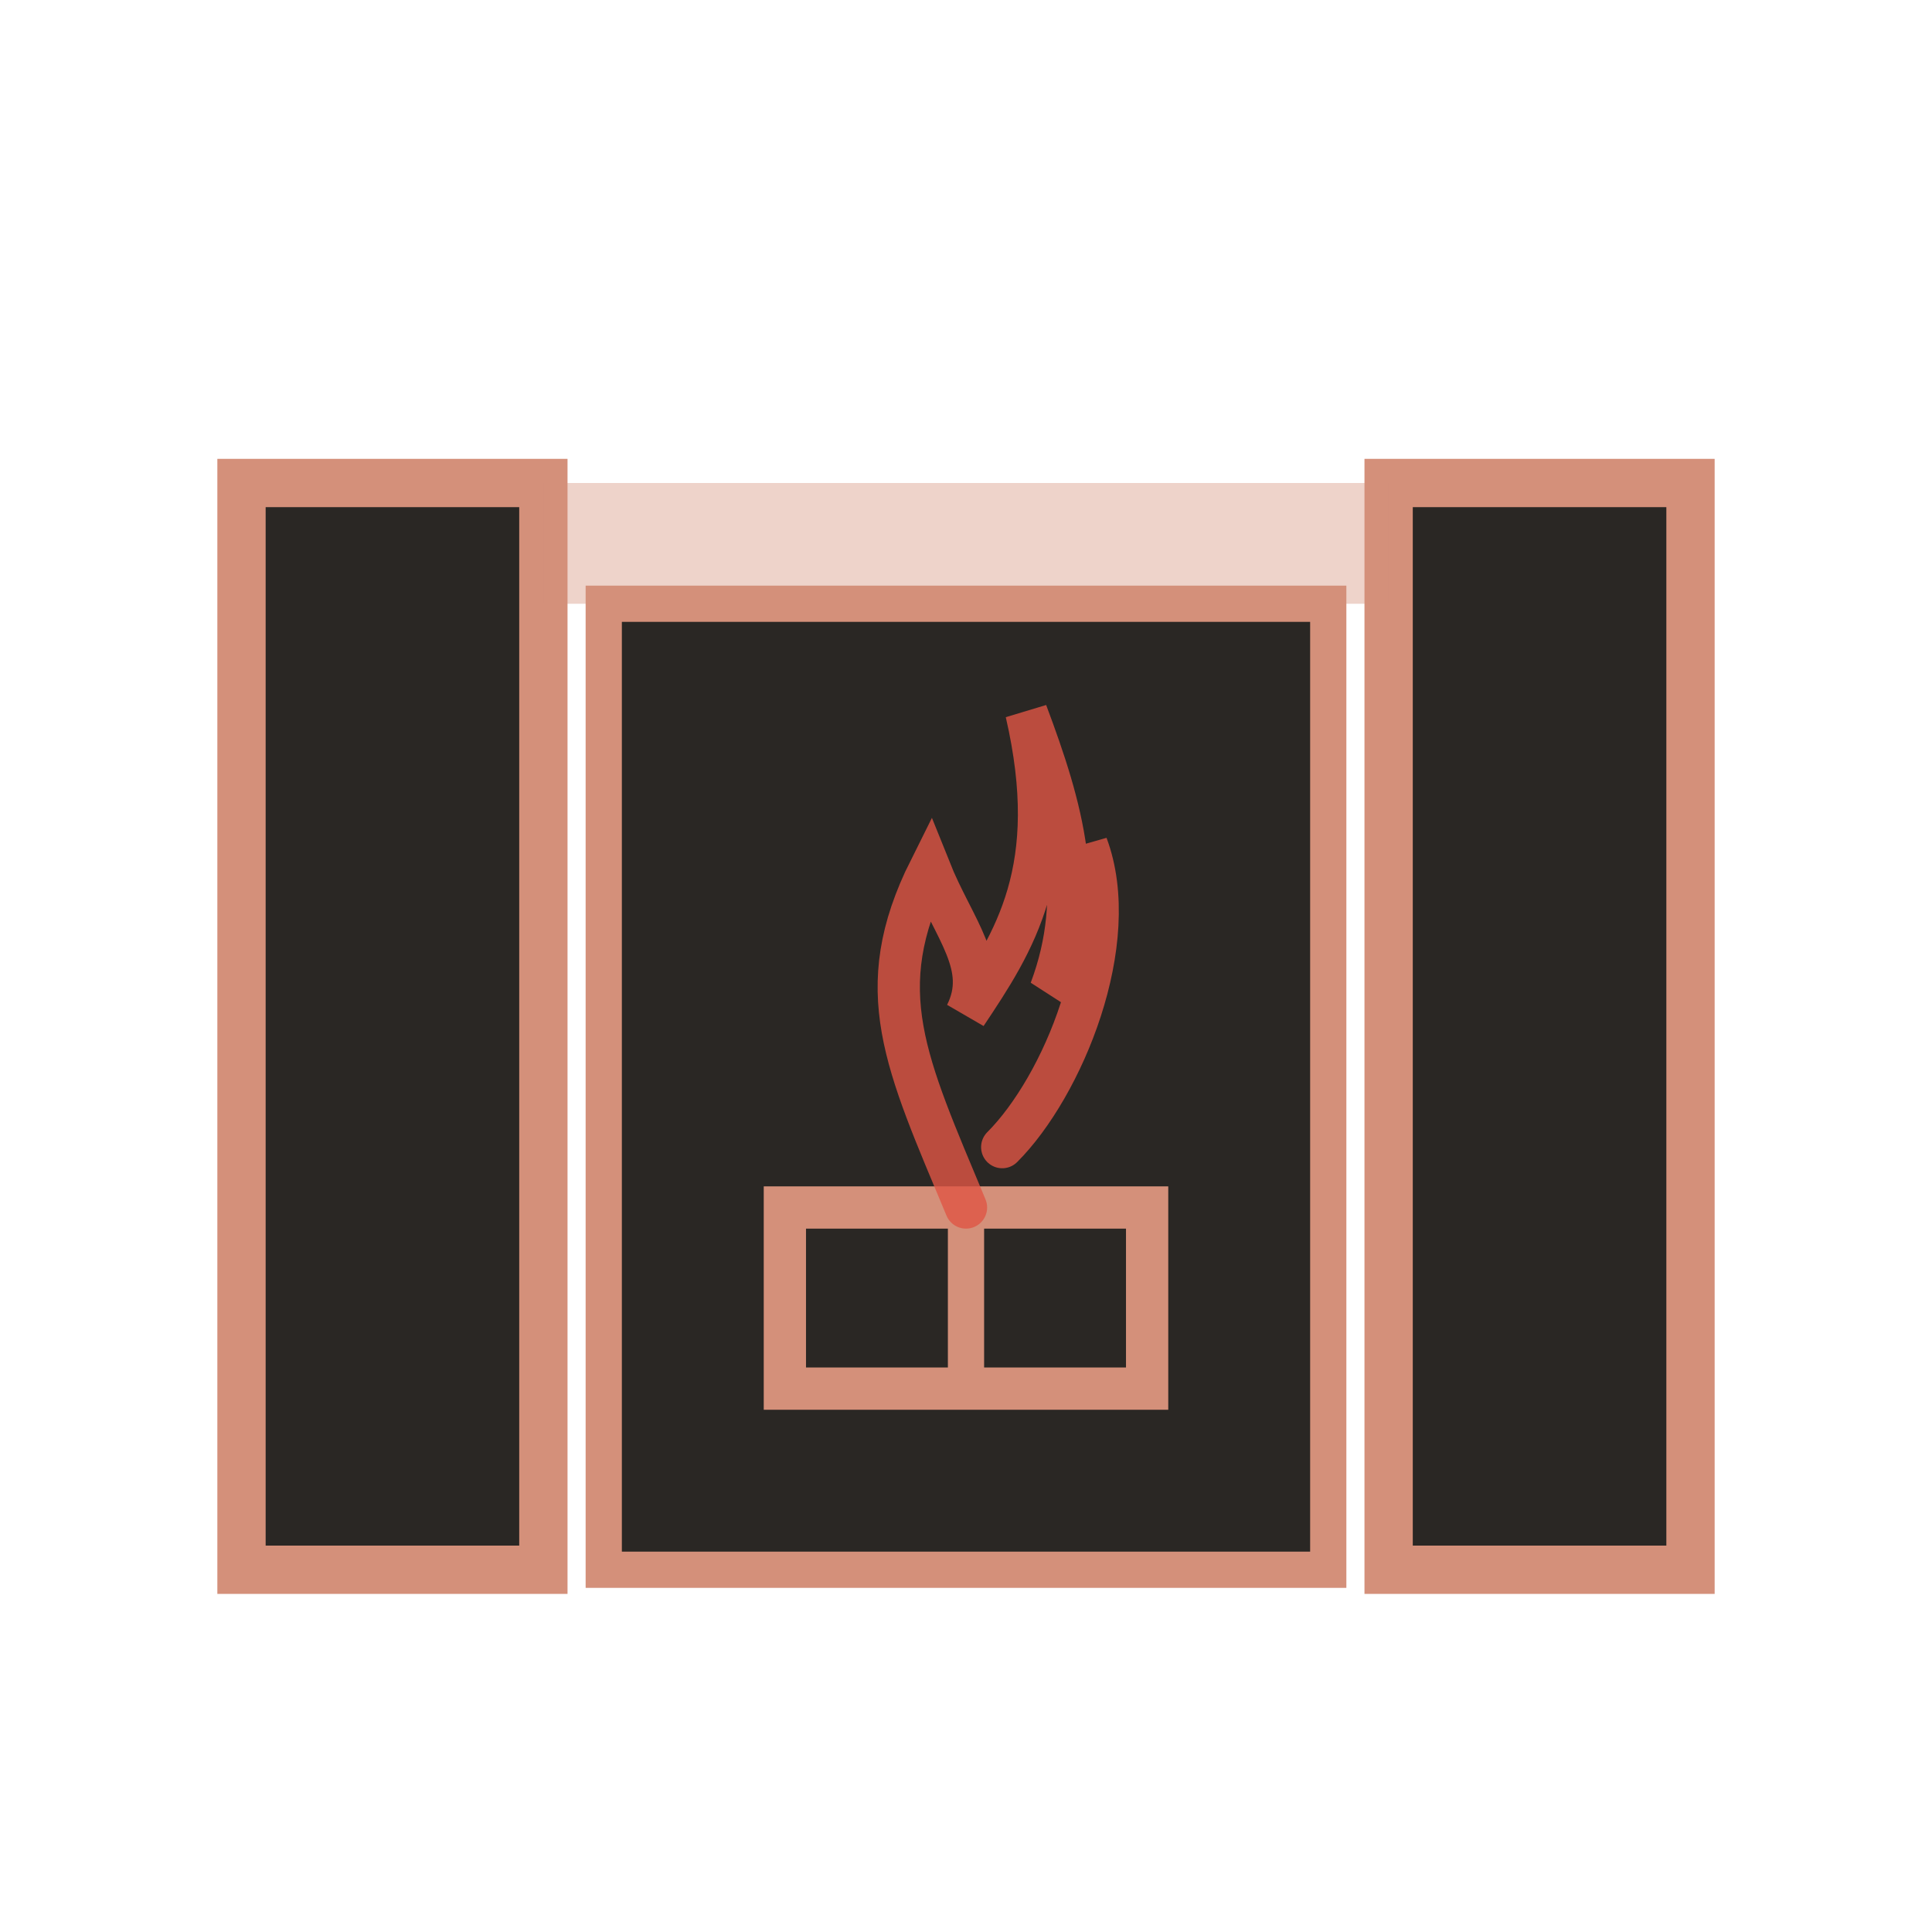
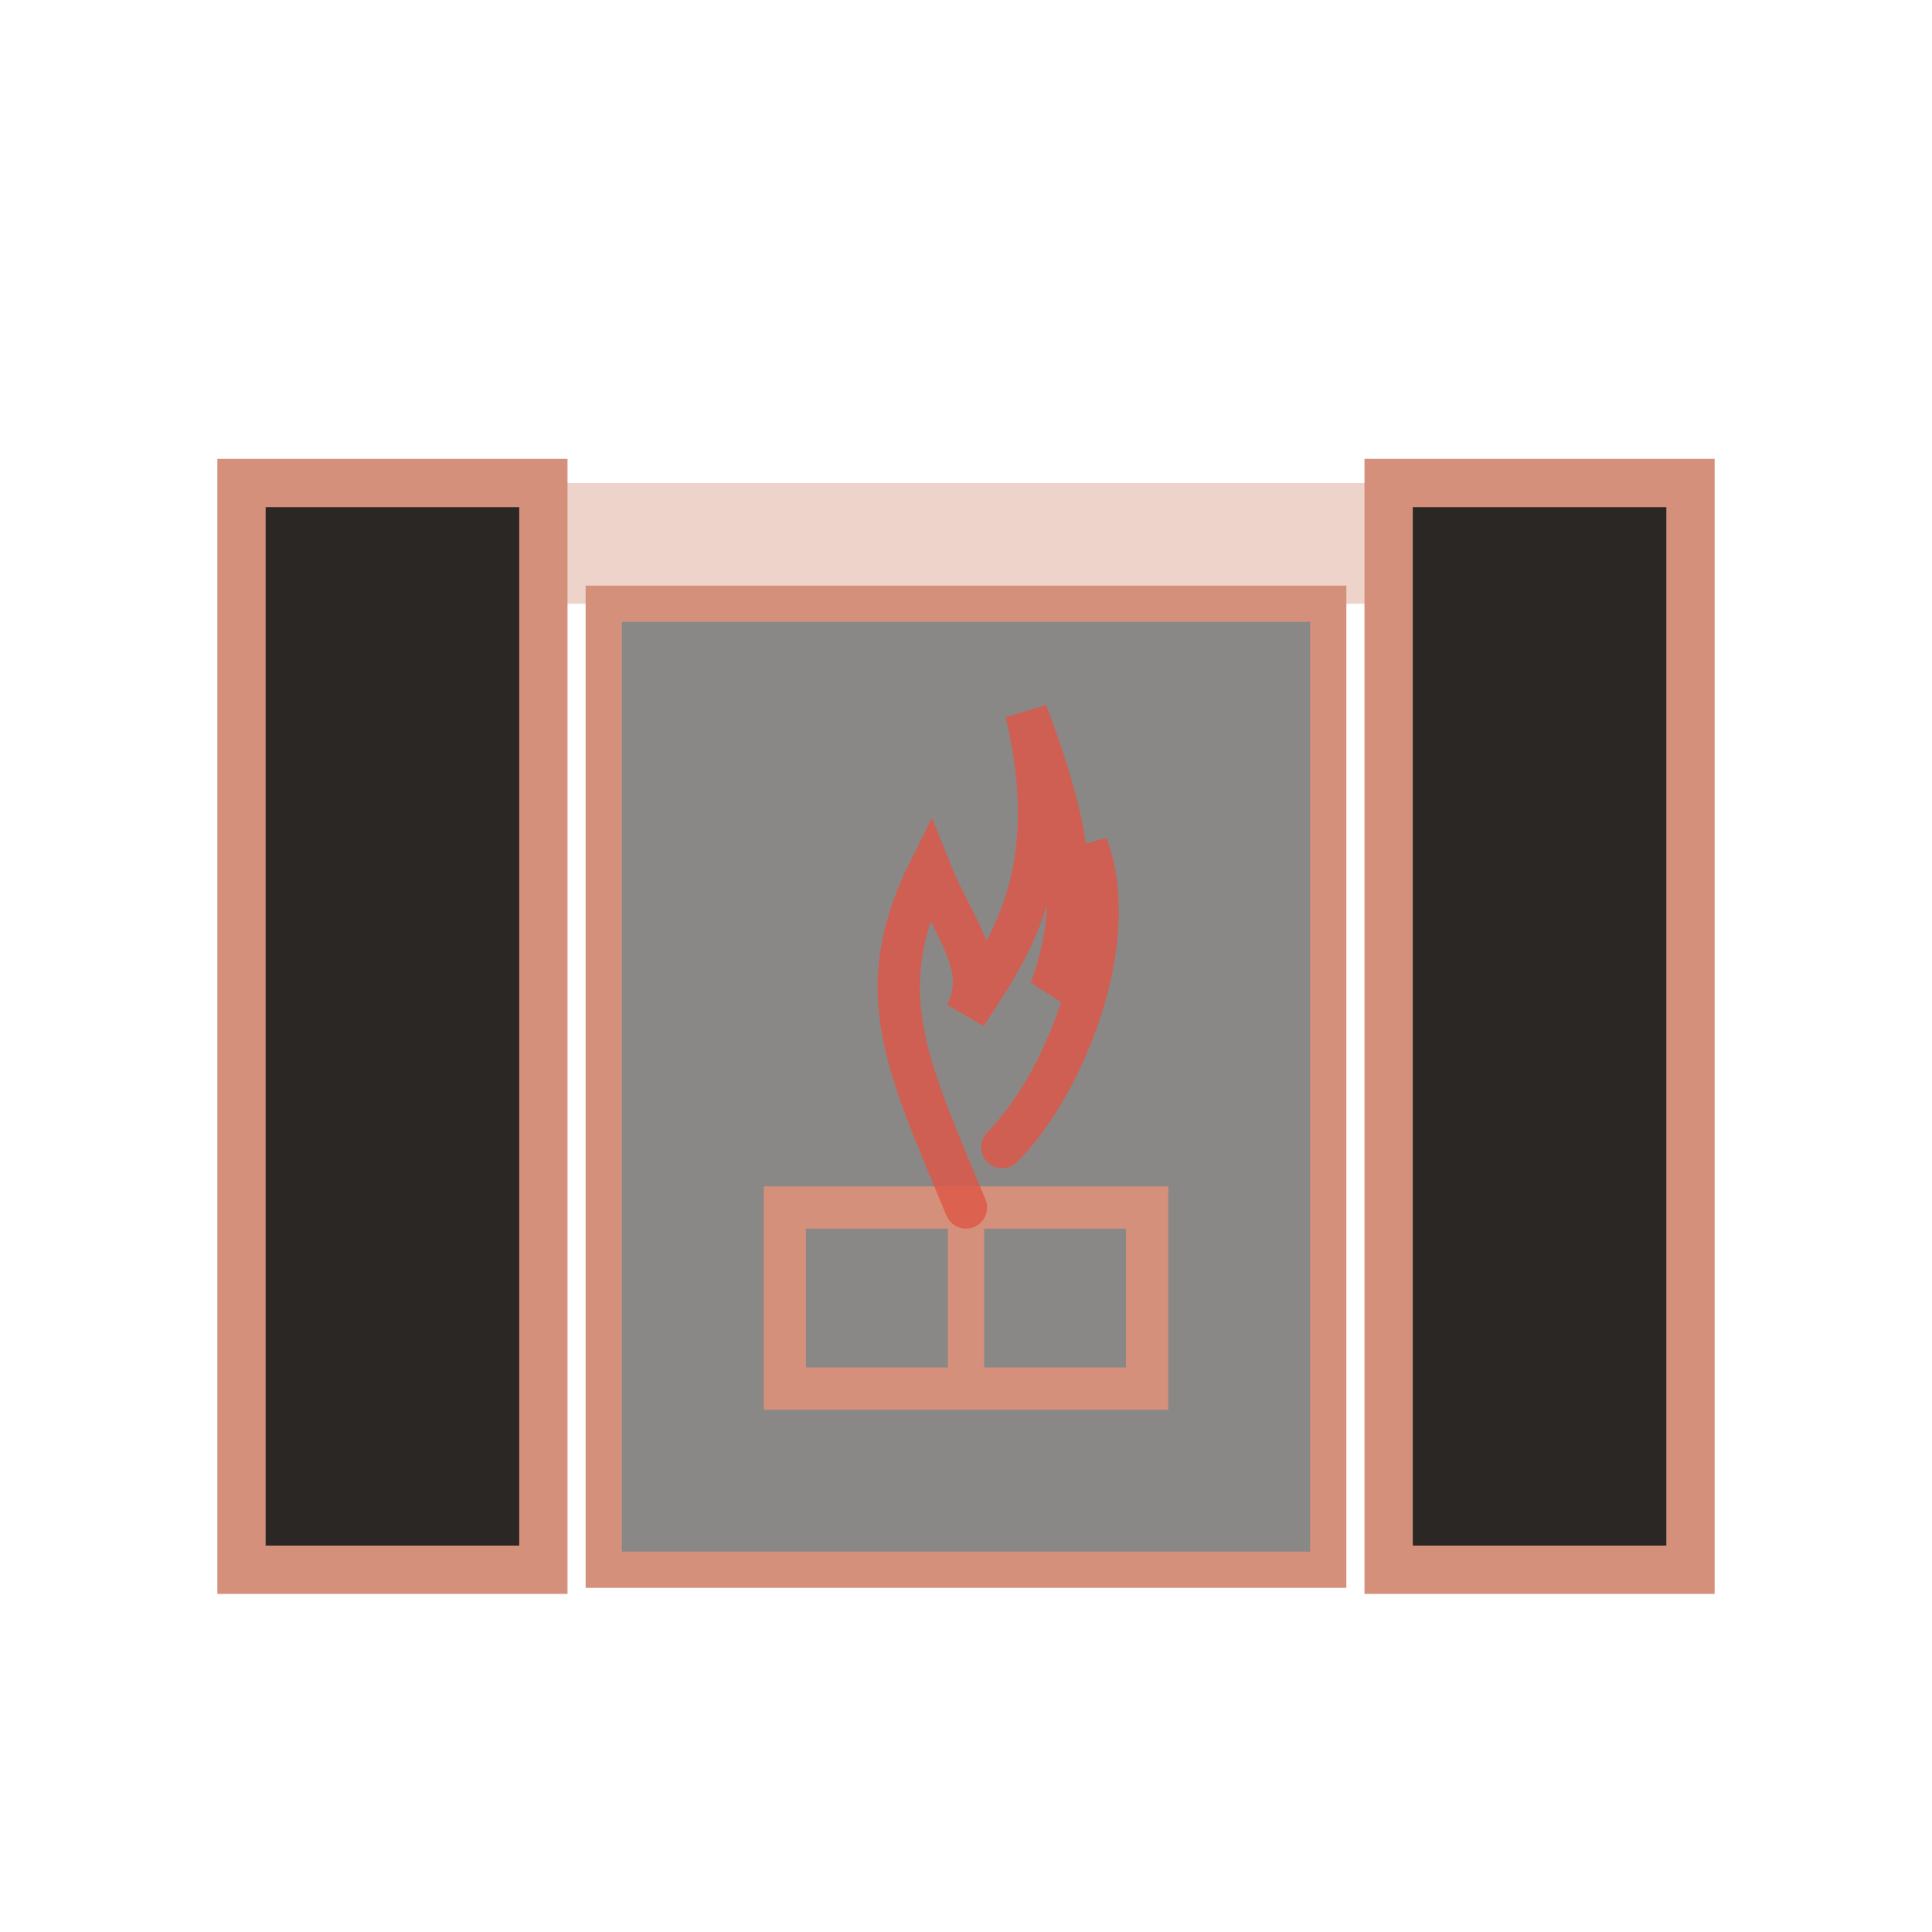
<svg xmlns="http://www.w3.org/2000/svg" viewBox="0 0 16 16">
  <rect x="2" y="4" width="2.5" height="9" fill="#2A2724" stroke="#D4907A" stroke-width="0.4" />
  <rect x="11.5" y="4" width="2.5" height="9" fill="#2A2724" stroke="#D4907A" stroke-width="0.4" />
  <rect x="4.5" y="4" width="7" height="1" fill="#D4907A" opacity="0.4" />
-   <rect x="5" y="5" width="6" height="8" fill="#2A2724" stroke="#D4907A" stroke-width="0.3" />
+   <rect x="5" y="5" width="6" height="8" fill="#2A2724" fill-opacity="0.55" stroke="#D4907A" stroke-width="0.3" />
  <rect x="6.5" y="10" width="3" height="1.5" fill="none" stroke="#D4907A" stroke-width="0.35" />
  <line x1="8" y1="10" x2="8" y2="11.5" stroke="#D4907A" stroke-width="0.3" />
  <path d="M8 10c-.5-1.2-.8-1.8-.3-2.8.2.5.5.8.3 1.2.4-.6.8-1.2.5-2.5.3.8.5 1.5.2 2.3.3-.3.4-.7.3-1.2.3.8-.2 2-.7 2.5" fill="none" stroke="#E05545" stroke-width="0.35" stroke-linecap="round" opacity="0.8" />
</svg>
